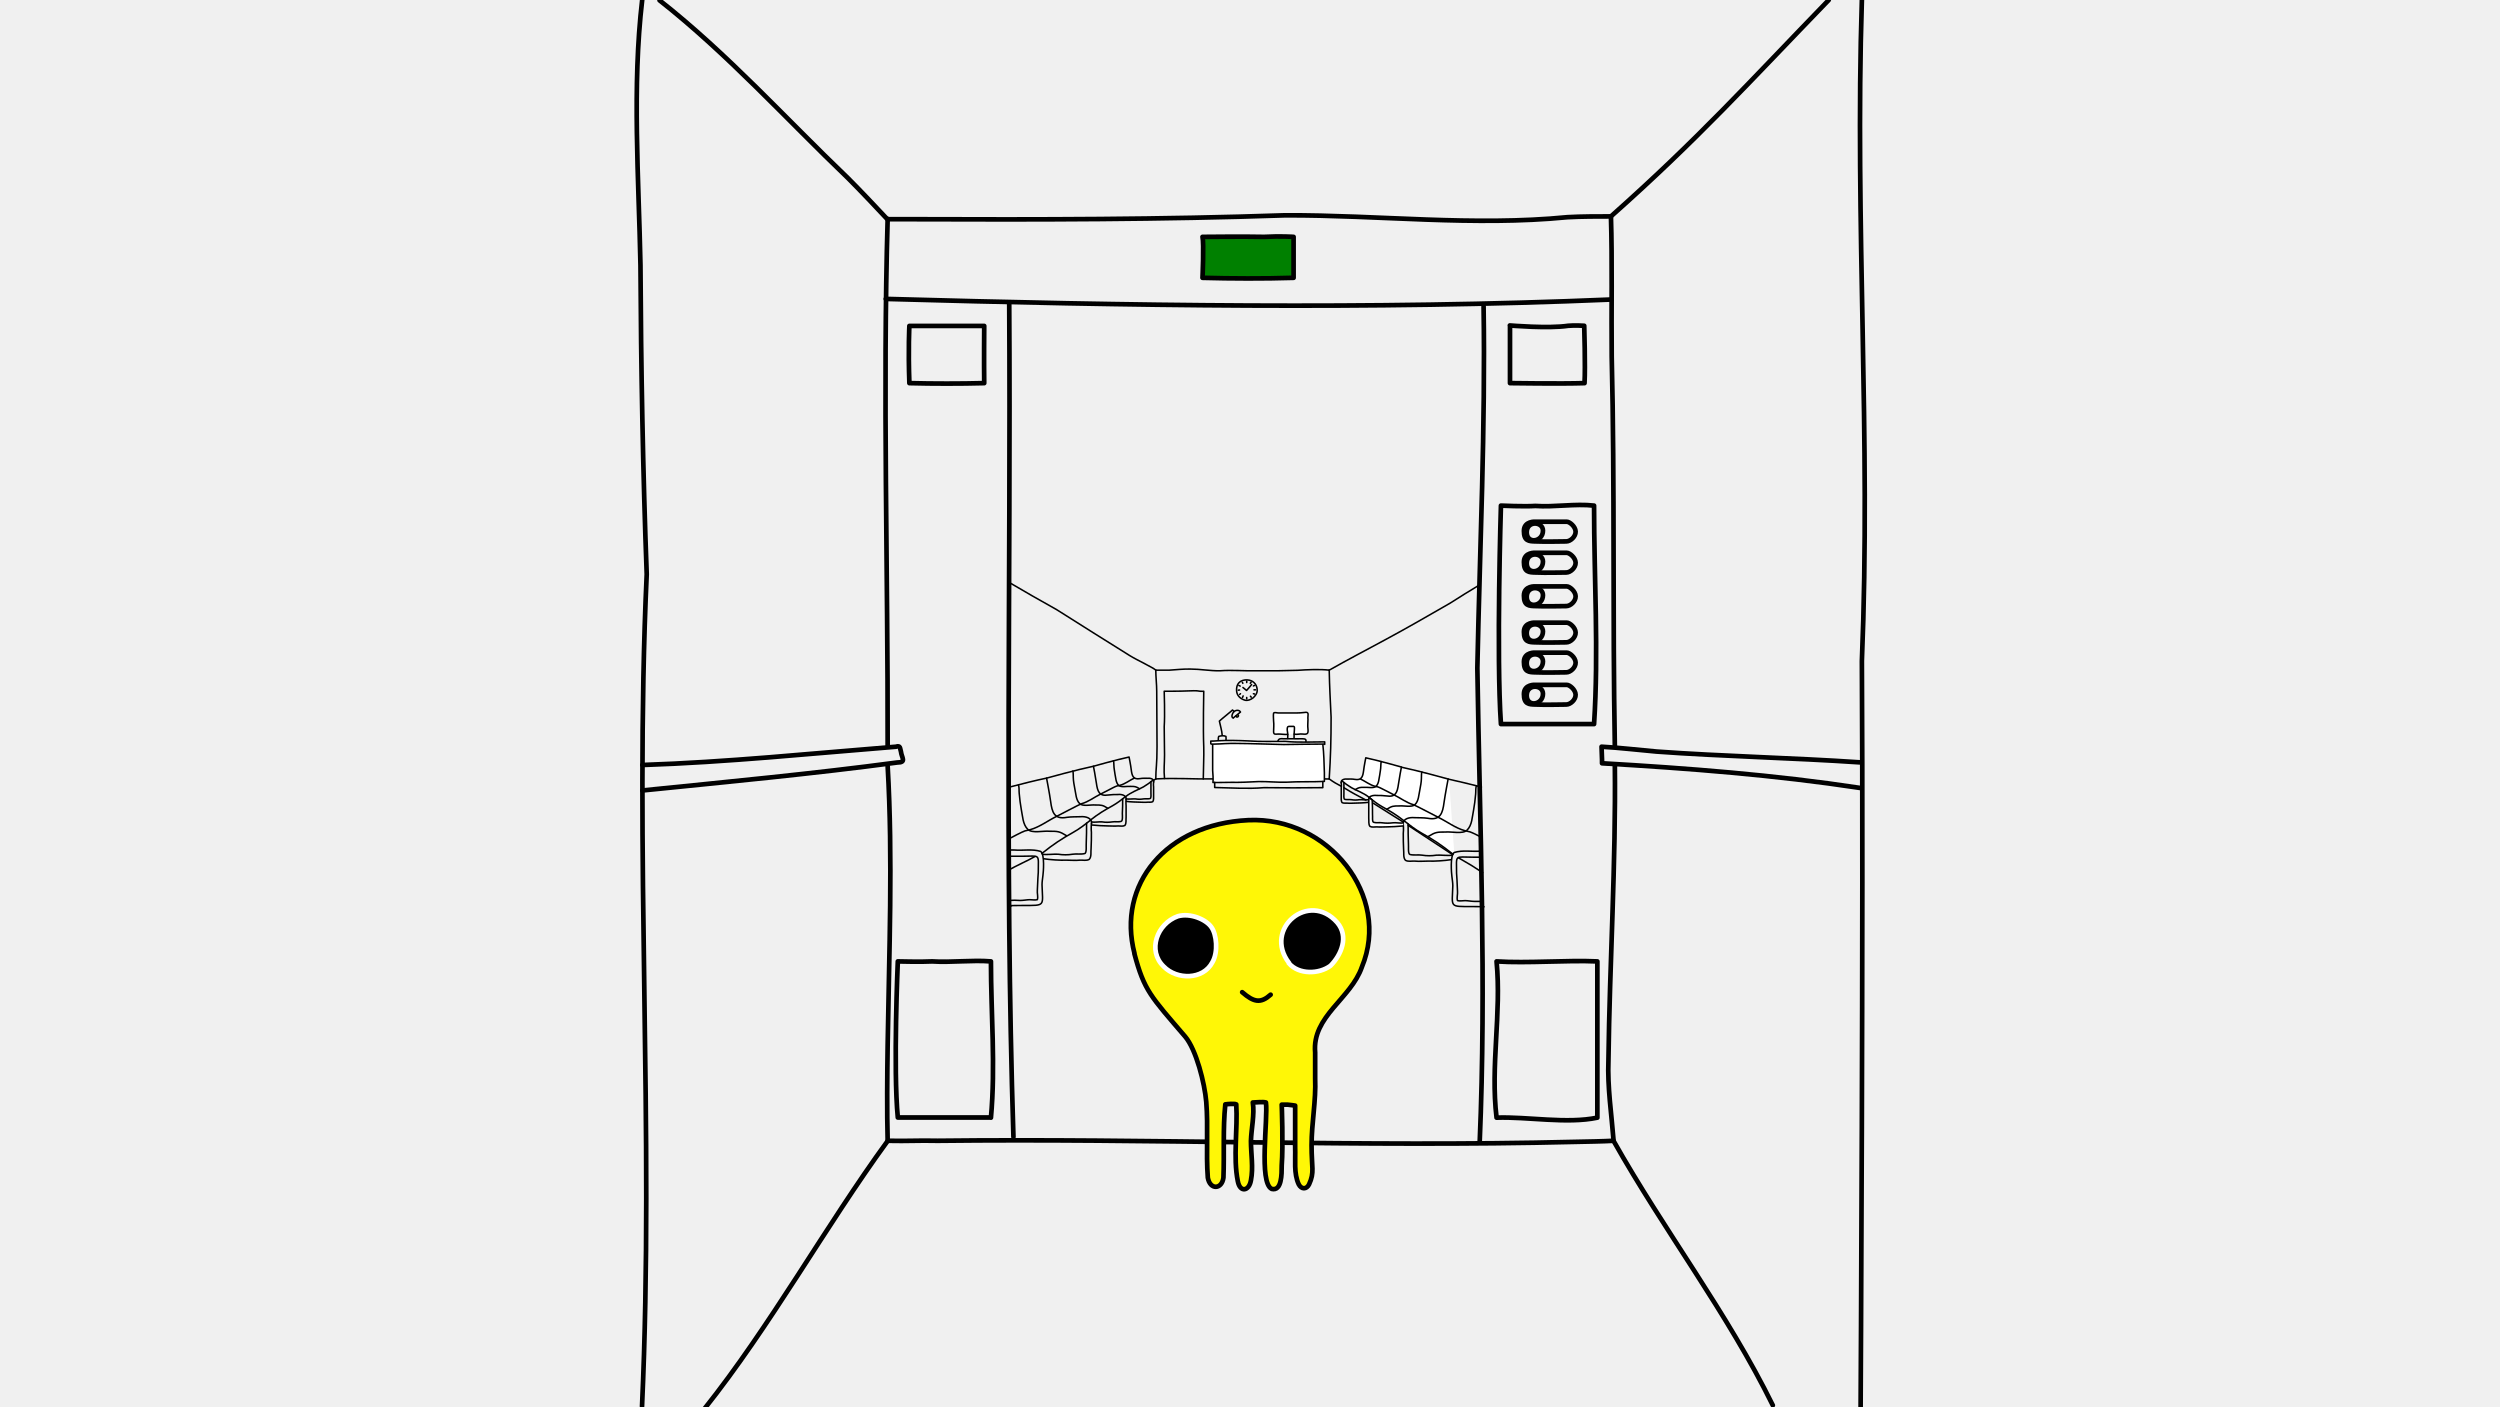
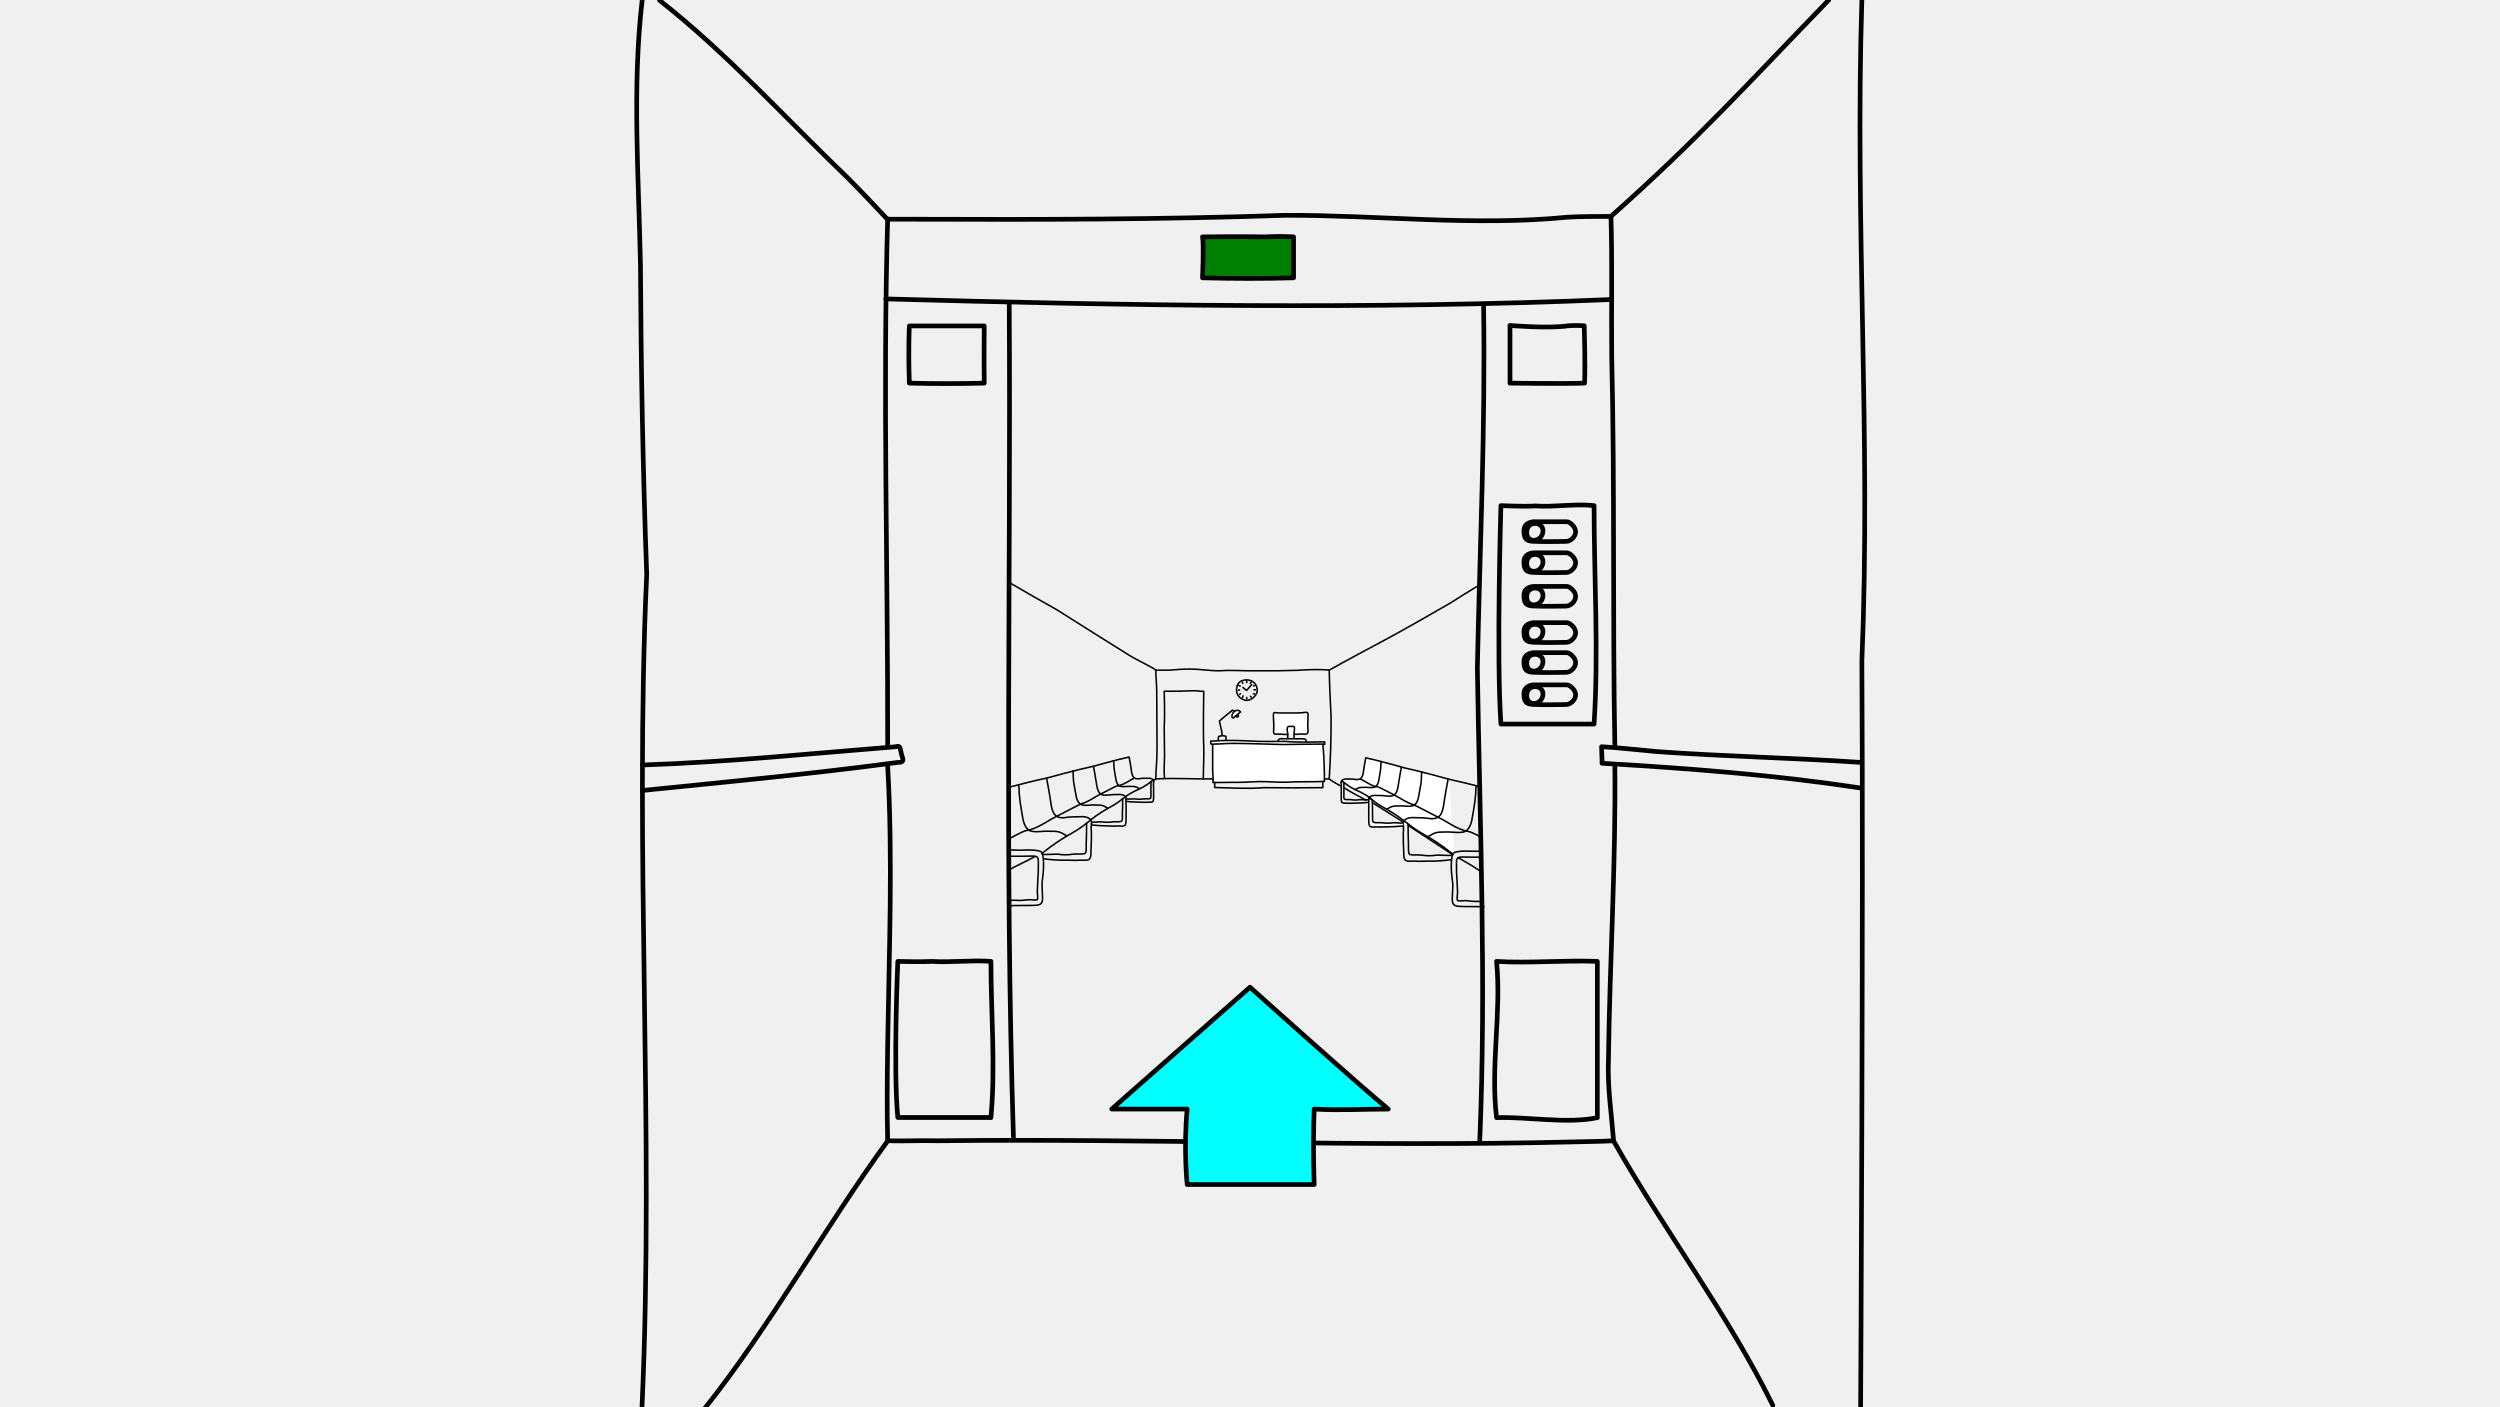
<svg xmlns="http://www.w3.org/2000/svg" id="Ebene_1" version="1.1" viewBox="0 0 1600 900">
  <defs>
    <style>
      .st0, .st1, .st2, .st3 {
        fill: none;
      }

-       .st1, .st4, .st2, .st5, .st6, .st3, .st7 {
+       .st1, .st4, .st2, .st5, .st6, .st7, .st3, .st8 {
        stroke: #000;
        stroke-linecap: round;
      }

-       .st1, .st4, .st2, .st5, .st6, .st7 {
+       .st1, .st4, .st2, .st5, .st6, .st7, .st8 {
        stroke-linejoin: round;
      }

-       .st1, .st8, .st6, .st3, .st7 {
+       .st1, .st5, .st9, .st7, .st3, .st8 {
        stroke-width: 3px;
      }

-       .st4, .st9 {
+       .st4, .st10 {
        fill: #fff;
      }

-       .st8 {
+       .st5 {
+         fill: aqua;
+       }
+ 
+       .st9 {
        stroke: #fff;
      }

-       .st8, .st3 {
+       .st9, .st3 {
        stroke-miterlimit: 10;
      }

-       .st5 {
+       .st6 {
        fill: #ff0;
      }

-       .st6 {
+       .st7 {
        fill: #fff706;
      }

-       .st7 {
+       .st8 {
        fill: green;
+       }
+ 
+       .st11 {
+         display: none;
      }
    </style>
  </defs>
  <g>
    <path id="STROKE_6031ec8b-01cc-4e4b-8d24-2be38e2d8f56" class="st2" d="M645.4,372.5c10.1,6,20.6,11.9,30.9,17.7,15.6,9.8,30.9,19.6,46.6,29.3,4.6,2.9,15.7,8,16.9,9.5" />
-     <path class="st9" d="M930.7,545.8c-.3.3-.6.6-.9,1.2-7.4-5.9-12.6-9.4-19.8-13.4-4-2.2-7.5-5-10.8-7.6,0,0-.2,0-.3-.2h0v-.2c-5.3-4.2-8.9-6.2-14.1-9.1-2.3-1.3-4.4-2.8-6.4-4.4-.6-.5-1.1-.9-1.7-1.3h0v-.2c-4.1-3.2-7.5-4.1-11.4-6.3-1.7-.9-3.3-2.1-4.8-3.3s-.9-.7-1.4-1.1c.7-1,2.4-1.3,3.7-1.2,1.6,0,3.2,0,4.7.2,4.4.8,5.2-1.8,5.7-5.6.3-2.8,1.4-8.2,1.4-8.2,2.8.6,6.4,1.5,9.9,2.4,6.6,1.7,12.9,3.5,12.9,3.5,10.5,2.2,30,7.6,30,7.6" />
-     <path class="st5" d="M792.2,457.4c0,.1.3.3.4.5,0,.3,0,.5-.2.7s-.3.3-.5.3h-.4c-.2-.1-.4-.5-.5-.7" />
+     <path class="st10" d="M930.7,545.8c-.3.3-.6.6-.9,1.2-7.4-5.9-12.6-9.4-19.8-13.4-4-2.2-7.5-5-10.8-7.6,0,0-.2,0-.3-.2h0v-.2c-5.3-4.2-8.9-6.2-14.1-9.1-2.3-1.3-4.4-2.8-6.4-4.4-.6-.5-1.1-.9-1.7-1.3h0v-.2c-4.1-3.2-7.5-4.1-11.4-6.3-1.7-.9-3.3-2.1-4.8-3.3s-.9-.7-1.4-1.1c.7-1,2.4-1.3,3.7-1.2,1.6,0,3.2,0,4.7.2,4.4.8,5.2-1.8,5.7-5.6.3-2.8,1.4-8.2,1.4-8.2,2.8.6,6.4,1.5,9.9,2.4,6.6,1.7,12.9,3.5,12.9,3.5,10.5,2.2,30,7.6,30,7.6" />
+     <path class="st6" d="M792.2,457.4c0,.1.3.3.4.5,0,.3,0,.5-.2.7s-.3.3-.5.3h-.4c-.2-.1-.4-.5-.5-.7" />
    <path id="STROKE_da41113a-9994-4f39-842c-dda22ac45b0e" class="st2" d="M739.7,428.9h8.7c4.5-.3,9-.8,13.5-.7,6.3,0,12.5,1.2,18.8,1.1,7.9-.6,16,.2,23.9,0,8.5.1,17.4,0,25.9-.3,5.6-.4,14.6-.8,20.2-.1" />
    <path id="STROKE_5b5ad666-49bc-40df-8f70-1cd42237293e" class="st2" d="M850.7,428.9c.2,11.1.7,18.9,1.2,30.1,0,14.3-.3,25.2-1.2,39.4" />
    <path id="STROKE_31aba2ec-5a91-4a64-9b31-7144774a86de" class="st2" d="M847.9,498.5c2.6.1.6,0,2.8,0" />
    <path id="STROKE_31aba2ec-5a91-4a64-9b31-7144774a86de1" class="st2" d="M739.7,498.5c13.5-.7,23.1.2,36.7,0" />
    <path id="STROKE_1ed6a108-c9b3-4dbf-be97-7987f2c2c2ab" class="st2" d="M739.7,428.9c0,4.2.6,9.2.6,13.5,0,11.8.2,23.7.2,35.5s-.8,14-.8,20.6" />
    <path id="STROKE_7c0ef958-405c-4e67-acef-c816253e69f41" class="st2" d="M662.3,548.2c-3.4,2.1-13.2,6.4-16.5,8.6" />
    <path id="STROKE_7c0ef958-405c-4e67-acef-c816253e69f42" class="st2" d="M739.7,498.5c-.5.3-1,.7-1.5,1" />
    <path id="STROKE_4f2358d6-7f7a-4e00-8ae1-6ebb16d7fda61" class="st2" d="M933.4,549c2.7,1.6,5.5,3.2,8.4,4.9,2.4,1.5,4.7,3.1,7.1,4.6" />
    <path id="STROKE_4f2358d6-7f7a-4e00-8ae1-6ebb16d7fda62" class="st2" d="M901.3,528.3l24.8,16.3c1.3.8,2.3,1.6,3.5,2.3" />
    <path id="STROKE_4f2358d6-7f7a-4e00-8ae1-6ebb16d7fda63" class="st2" d="M878.3,513.7l14,8.8,5.9,3.7" />
    <path id="STROKE_4f2358d6-7f7a-4e00-8ae1-6ebb16d7fda64" class="st2" d="M860.2,504.2c.2,0,.3.2.5.3,4.3,2.7,8.8,5.1,13.4,7.5" />
    <path id="STROKE_4f2358d6-7f7a-4e00-8ae1-6ebb16d7fda65" class="st2" d="M850.7,498.5c3.1,2.3,4.9,3.2,7.7,4.7" />
    <path id="STROKE_aa5bbd3e-b2d1-4ccf-b134-896ec2b31f7d" class="st2" d="M850.7,428.9c11.8-6.7,24.1-13.1,36.1-19.6,13.9-7.5,27.6-15.4,41.3-23.3,6.2-4,12.4-7.8,18.7-11.6" />
    <path id="STROKE_6fd54d03-8f42-4b8f-9218-79b73dab31e1" class="st2" d="M947.6,544.7c-5.6.5-11.5-.8-16.9.9-2.8,1.9-1.7,13.8-1.5,15.2h0c.2,2,.6,4.1.6,6.1-.4,13.9-2.5,13.3,12.2,13.3s3.4.4,7.1.3" />
    <path id="STROKE_963e31de-6e59-4607-94f0-7db70527b855" class="st2" d="M948.1,548.6h-5.4c-12.1,0-10.5-2-10.5,10.3,0,0,.5,6.9.6,11.5h0c.2,2-.6,4.1,0,6,1.5.4,3.3,0,4.9,0s4.1.5,6.1.5h4.8" />
    <path id="STROKE_085025f6-cf36-49b5-a206-b96ff1b42cbb" class="st2" d="M898.1,527.6s.3,3.4,0,5.7c0,3.3,0,6.8.2,10.2.3,2.3-.4,5.4,1.2,7.1,1.8,1,3.9.4,5.9.5,2.9.3,5.8,0,8.7,0,3.6.2,10.9-.3,14.5-.9" />
    <path id="STROKE_37788aa1-5559-498d-bf0e-20b509d081bc" class="st2" d="M901.2,527.4c0,3.7,0,8.9.2,12.6.2,1.5-.5,6.7,1.1,6.9,2.4.6,5.1,0,7.6.4,3.1.5,6.1.5,9.3,0,2.5-.2,7.6.5,10,0" />
    <path id="STROKE_40ad105f-4574-4dd8-a3ee-a79b12b845d0" class="st2" d="M948.1,503.7c-7.6-1.9-15.6-3.9-21.3-5.1,0,0-1.9,9.8-2.6,14.9-.9,6.9-2.3,11.7-10.4,10.2-2.8-.4-5.7-.3-8.6-.4-3.1-.3-7.5.6-7.2,4.3" />
    <path id="STROKE_99ccc830-d7d5-497d-997c-f5d2aa283fa8" class="st2" d="M944.9,502.9c-.6,1.6-.3,3.7-.5,5.4-.2,3-.8,7.3-1.3,10.1-.9,4.2-.9,9.7-4.2,12.9-2.7,2.7-10,.8-13.8,1.2-5.3,0-6.4,0-10.9,2.8" />
    <path id="STROKE_c113f0ad-fb59-4f24-8aae-b740d1b92a58" class="st2" d="M745.3,498.2c-.6-5.4,0-9.4,0-15s-.2-12-.2-18.2c.5-6.8,0-22.6,0-22.6,0,0,11.7,0,14.7-.2,3.1,0,5.4-.4,8.3.2,1.6.1,2.3,0,2.3,0,0,0-.5,24.6,0,35.7.2,5.4-.3,15.2-.3,20.4" />
    <g id="New_Layer_2">
      <path id="STROKE_52e74859-bf54-442f-83d7-8f3dd16ac7ef" class="st4" d="M846.6,476.3c.7,5.9.8,12.3,1,18.2v5.6c-7.9.4-16.1,0-24.1.5-6,.2-12-.5-18-.4-5.9.3-11.8.6-17.7.5-3.7.1-11.5.1-11.5.1.2-2.4,0-5.3-.2-7.7v-16.7" />
      <path id="STROKE_5372e7a3-0ded-4138-b6f1-5e9070784710" class="st2" d="M846.6,500.2v3.9c-12.6.2-25.1.1-37.7,0-10.4.9-21.1.1-31.5-.1v-3.3" />
      <path id="STROKE_79f92865-255f-4edb-93a8-5fce795786aa" class="st4" d="M847.7,476.2c-8.7,0-17.4.2-26.1.3-7.4-.2-14.9-.4-22.3-.6-5.1,0-10.2-.3-15.3,0-2.2.1-4.1.3-6.3.3s-2.3.2-2.8-.2v-1.7s3.3,0,4.4-.2c6.6-.4,13.2-.2,19.8.1,7.9.6,15.8.2,23.6.3,8.3.8,16.7.3,25.1.3v1.6h0v-.2h-.1Z" />
      <path id="STROKE_75849cb9-08d7-445a-93e2-e994cebfa5c0" class="st2" d="M779.7,473.7c0-.5,0-2,.3-2.4,1.4-.4,3.2-.7,4.6,0,0,.4.2,1.9,0,2.3" />
      <path id="STROKE_52f6dbc3-dc0a-4002-813f-223e4b1b5681" class="st2" d="M789.3,459.6c-1.6-.6-.6-3,.2-3.9,1.1-1.3,3.6-1.6,4.4,0l-4.6,3.8h0Z" />
      <path id="STROKE_15ae7b3f-09cc-49cf-ae03-1f33b930f6f6" class="st2" d="M782.2,470.5c-.2-3-1.2-6-1.8-9,0,0,3.4-3,5.1-4.3,1.1-.8,3.3-2.8,3.3-2.8.3.3.8.6.9,1" />
      <path id="STROKE_6b6f122e-84b0-418e-a777-46d284f9ae2d" class="st2" d="M817.9,474.2c.5-1.6,1.9-1.5,3.3-1.4,1.8.1,3.5-.1,5.3,0,2.2.1,4.5,0,6.8,0s2.7.5,2.5,1.8" />
      <path id="STROKE_e2a572ef-6978-40dc-8591-99a96d2a420c" class="st4" d="M824.1,470c-2,.2-4.5-.3-6.4-.2-1.5.1-2.6.4-2.6-1.6s.3-4.4,0-6.7c0-1.7-.3-3.5,0-5.1.8-.7,2-.1,3-.1h6.8c3.2,0,6.6.1,9.8-.3,3.8-.8,2,2.1,2.4,4.4,0,2.1-.3,4.1,0,6.2.3,3-.4,3.5-3.3,3.2-1.8-.3-3.7.5-5.5,0" />
      <path id="STROKE_b134ffd5-ccd5-446c-bd41-d6838d56b0b3" class="st2" d="M828.2,472.5c0-1.7,0-3.6.2-5.3,0-.8.4-2.6-.9-2.3h-1.8c-.8,0-1.7-.1-1.8.9-.2,1.1,0,2.2.2,3.3.2,1,0,3.5,0,3.5" />
      <path id="STROKE_c01fe5b7-76da-4587-9536-75e3c49acb29" class="st2" d="M791.4,441.7c0,3.3,2.3,5.5,5.3,6.4,1.8.5,3.7-.3,5.2-1.4,1.4-1.2,2.8-3,2.7-5,0-2.8-1.7-5.7-5.1-6.4s-8.2.5-8.1,6.3h0Z" />
      <path id="STROKE_eb3e85c3-ca00-467f-8e6f-70ad4128918f" class="st2" d="M795.5,440c.8.6,2.3,1.9,2.3,1.9,0,0,2.4-2.6,3.2-3.8" />
      <path id="STROKE_f07b3fc5-e985-4b1b-a157-670c7bb52bed" class="st2" d="M800.7,436.6c-.2.3-.3.4-.5.7" />
      <path id="STROKE_6d91ab95-d84b-4264-bbf7-de89578ff132" class="st2" d="M797.9,435.9v.9" />
      <path id="STROKE_12c208cf-09f7-4ffd-9b3a-f2a1562ed51f" class="st2" d="M795.4,437.3c0-.2-.2-.4-.3-.6" />
      <path id="STROKE_9d996067-4e7a-41fe-a860-ba2b8c627645" class="st2" d="M792.9,438.7c.3,0,.5.3.8.4" />
      <path id="STROKE_80198ada-1dab-45a6-9115-2e29de9b95aa" class="st2" d="M793.3,441.6c-.3,0-.4,0-.8.1" />
      <path id="STROKE_0fd449c8-98ff-440f-b4a0-8ec03ab732d1" class="st2" d="M793.9,444c0,.1-.4.3-.5.4" />
      <path id="STROKE_90aa59b6-db82-4226-8018-2eeb8bbe32ae" class="st2" d="M795.6,445.4c0,.3-.3.6-.4.9" />
      <path id="STROKE_5cb63e86-6953-4388-a8eb-c1fb8668a941" class="st2" d="M797.9,446.4v.9" />
      <path id="STROKE_2a168a94-3fbf-4afc-8917-b70f856af43a" class="st2" d="M800.3,445.6c.2.2.3.3.5.6" />
      <path id="STROKE_abeb68b2-0a4b-4a01-aa9a-a25b42f1800c" class="st2" d="M802.2,444c.3,0,.4,0,.7.2" />
      <path id="STROKE_786b653a-0391-4f17-8780-61b0a9d3c1d3" class="st2" d="M802.6,441.5h.9" />
      <path id="STROKE_c93d9802-33ca-4e13-87b0-df84a674cf39" class="st2" d="M802.9,438.7c-.3,0-.4.2-.7.3" />
    </g>
    <path class="st2" d="M898.9,525.5c3.4,2.7,7,5.5,11.1,7.8,7.2,4,12.5,7.5,19.9,13.4" />
    <g>
      <path id="STROKE_37788aa1-5559-498d-bf0e-20b509d081bc1" class="st4" d="M898.1,526.6c-1.7.5-4.8-.3-6.7,0-2.2.3-4.5.3-6.7,0-1.8-.3-3.8.2-5.5-.3-1.2-.2-.6-3.9-.8-5.1,0-2.7,0-6.6-.2-9.3l-1.9-1.5s-.4,0-.3,2.6v10.7c.2,1.7-.3,3.9.8,5.2,1.3.7,2.8.3,4.3.3,2.1.2,4.2,0,6.4,0s7.9-.3,10.5-.6" />
      <path id="STROKE_40ad105f-4574-4dd8-a3ee-a79b12b845d01" class="st2" d="M926.9,498.6s-19.4-5.4-30-7.6c0,0-1.4,7.1-1.9,10.9-.7,5-1.7,8.5-7.6,7.5-2.1-.3-4.2-.3-6.2-.3-1.6-.2-3.8,0-4.8,1.2" />
      <path id="STROKE_99ccc830-d7d5-497d-997c-f5d2aa283fa81" class="st2" d="M910,494.1c-.4,1.2-.2,2.7-.3,4,0,2.2-.6,5.3-1,7.4-.7,3.1-.7,7.1-3.1,9.4-1.9,2-7.3.6-10,.9-3.9,0-4.7,0-8,2.1" />
      <path class="st2" d="M876.5,510.6c2.5,2,5.1,4,8.1,5.7,5.3,2.9,8.8,5,14.2,9.2" />
    </g>
    <g>
      <path id="STROKE_085025f6-cf36-49b5-a206-b96ff1b42cbb2" class="st2" d="M858.4,501s.2,1.9,0,3.2v5.6c0,1.2-.2,3,.6,3.9,1,.5,2.1.2,3.2.3,1.6.2,3.2,0,4.8,0s6.7-.2,8.7-.5" />
      <path id="STROKE_37788aa1-5559-498d-bf0e-20b509d081bc2" class="st2" d="M860.1,500.8v7c0,.8-.3,3.7.6,3.8,1.3.3,2.8,0,4.2.2,1.7.3,3.4.3,5.1,0,1.4-.1,4.6.3,5.9,0" />
      <path id="STROKE_40ad105f-4574-4dd8-a3ee-a79b12b845d02" class="st2" d="M896.9,490.9s-14.8-4.2-22.8-5.9c0,0-1.1,5.4-1.4,8.2-.5,3.8-1.2,6.4-5.7,5.6-1.5-.3-3.1-.2-4.7-.2-1.7-.2-4.1.3-4,2.3" />
      <path id="STROKE_99ccc830-d7d5-497d-997c-f5d2aa283fa82" class="st2" d="M884,487.5c-.3.9-.2,2-.3,3,0,1.6-.5,4-.7,5.6-.5,2.3-.5,5.3-2.3,7.1-1.5,1.5-5.5.5-7.6.7-2.9,0-3.3,0-5.8,1.5" />
      <path class="st2" d="M858.8,499.8c1.9,1.5,3.9,3,6.1,4.3,4,2.2,7.6,3.2,11.6,6.4" />
      <path class="st2" d="M870.8,498.6c3.1,1.5,5.8,3.7,9.1,4.6.6.2,1.2.3,1.9.4.9.3,1.7.7,2.5,1.1,2.7,1.4,8,4.1,8,4.1,4.1,2,7.9,5,12.3,6.2.8.2,15.9,8.1,15.9,8.1,5.6,2.7,10.8,6.8,16.9,8.5,1.1.3,2.3.5,3.4.8,1.6.5,6.2,2.9,6.2,2.9" />
    </g>
    <path class="st2" d="M892.2,508.7" />
    <g>
      <path id="STROKE_6fd54d03-8f42-4b8f-9218-79b73dab31e11" class="st2" d="M645.4,544h3.7c5.6.5,11.5-.8,16.9.9,2.8,1.9,1.7,13.8,1.5,15.2h0c-.2,2-.6,4.1-.6,6.1.4,13.9,2.5,13.3-12.2,13.3s-4.4.4-8.1.3" />
      <path id="STROKE_963e31de-6e59-4607-94f0-7db70527b8551" class="st2" d="M645.5,548h8.5c12.1,0,10.5-2,10.5,10.3,0,0-.5,6.9-.6,11.5h0c-.2,2,.6,4.1,0,6-1.5.4-3.3,0-4.9,0s-4.1.5-6.1.5c-3.9-.2-3.2-.2-7.1,0" />
      <path id="STROKE_085025f6-cf36-49b5-a206-b96ff1b42cbb3" class="st2" d="M698.5,527s-.3,3.4,0,5.7c0,3.3,0,6.8-.2,10.2-.3,2.3.4,5.4-1.2,7.1-1.8,1-3.9.4-5.9.5-2.9.3-5.8,0-8.7,0-3.6.2-10.9-.3-14.5-.9" />
      <path id="STROKE_37788aa1-5559-498d-bf0e-20b509d081bc3" class="st2" d="M695.4,526.8c0,3.7,0,8.9-.2,12.6-.2,1.5.5,6.7-1.1,6.9-2.4.6-5.1,0-7.6.4-3.1.5-6.1.5-9.3,0-2.5-.2-7.6.5-10,0" />
      <path id="STROKE_40ad105f-4574-4dd8-a3ee-a79b12b845d03" class="st2" d="M645.8,503.8c8.4-2.2,17.6-4.5,24-5.8,0,0,1.9,9.8,2.6,14.9.9,6.9,2.3,11.7,10.4,10.2,2.8-.4,5.7-.3,8.6-.4,3.1-.3,7.5.6,7.2,4.3" />
      <path id="STROKE_99ccc830-d7d5-497d-997c-f5d2aa283fa83" class="st2" d="M651.8,502.4c.6,1.6.3,3.7.5,5.4.2,3,.8,7.3,1.3,10.1.9,4.2.9,9.7,4.2,12.9,2.7,2.7,10,.8,13.8,1.2,5.3,0,6.4,0,10.9,2.8" />
      <path class="st2" d="M697.8,525c-3.4,2.7-7,5.5-11.1,7.8-7.2,4-12.5,7.5-19.9,13.4" />
      <g>
        <path id="STROKE_085025f6-cf36-49b5-a206-b96ff1b42cbb4" class="st2" d="M720.7,511.5s-.2,2.5,0,4.2v7.4c-.2,1.7.3,3.9-.8,5.2-1.3.7-2.8.3-4.3.3-2.1.2-4.2,0-6.4,0s-7.9-.3-10.5-.6" />
        <path id="STROKE_37788aa1-5559-498d-bf0e-20b509d081bc4" class="st2" d="M718.5,511.3c0,2.7,0,6.6-.2,9.3,0,1.1.4,4.8-.8,5.1-1.7.5-3.7,0-5.5.3-2.2.3-4.5.4-6.7,0-1.8-.2-4.9.5-6.7,0" />
        <path id="STROKE_40ad105f-4574-4dd8-a3ee-a79b12b845d04" class="st2" d="M669.8,498s19.4-5.4,30-7.6c0,0,1.4,7.1,1.9,10.9.7,5,1.7,8.5,7.6,7.5,2.1-.3,4.2-.3,6.2-.3,2.2-.3,5.5.5,5.3,3.1" />
        <path id="STROKE_99ccc830-d7d5-497d-997c-f5d2aa283fa84" class="st2" d="M686.6,493.5c.4,1.2.2,2.7.3,4,0,2.2.6,5.3,1,7.4.7,3.1.7,7.1,3.1,9.4,1.9,2,7.3.6,10,.9,3.9,0,4.7,0,8,2.1" />
        <path class="st2" d="M720.1,510c-2.5,2-5.1,4-8.1,5.7-5.3,2.9-8.8,5-14.2,9.2" />
      </g>
      <g>
        <path id="STROKE_085025f6-cf36-49b5-a206-b96ff1b42cbb5" class="st2" d="M738.3,500.4s-.2,1.9,0,3.2v5.6c0,1.2.2,3-.6,3.9-1,.5-2.1.2-3.2.3-1.6.2-3.2,0-4.8,0s-6.7-.2-8.7-.5" />
        <path id="STROKE_37788aa1-5559-498d-bf0e-20b509d081bc5" class="st2" d="M736.6,500.3v7c0,.8.3,3.7-.6,3.8-1.3.3-2.8,0-4.2.2-1.7.3-3.4.3-5.1,0-1.4-.1-4.6.3-5.9,0" />
        <path id="STROKE_40ad105f-4574-4dd8-a3ee-a79b12b845d05" class="st2" d="M699.8,490.4s14.8-4.2,22.8-5.9c0,0,1.1,5.4,1.4,8.2.5,3.8,1.2,6.4,5.7,5.6,1.5-.3,3.1-.2,4.7-.2,1.7-.2,4.1.3,4,2.3" />
        <path id="STROKE_99ccc830-d7d5-497d-997c-f5d2aa283fa85" class="st2" d="M712.6,486.9c.3.9.2,2,.3,3,0,1.6.5,4,.7,5.6.5,2.3.5,5.3,2.3,7.1,1.5,1.5,5.5.5,7.6.7,2.9,0,3.3,0,5.8,1.5" />
        <path class="st2" d="M737.9,499.3c-1.9,1.5-3.9,3-6.1,4.3-4,2.2-7.6,3.2-11.6,6.4" />
        <path class="st2" d="M631.7,544.1" />
        <path class="st2" d="M725.9,498c-3.1,1.5-5.8,3.7-9.1,4.6-.6.2-1.2.3-1.9.4-.9.3-1.7.7-2.5,1.1-2.7,1.4-8,4.1-8,4.1-4.1,2-7.8,5-12.3,6.2-.8.2-15.9,8.1-15.9,8.1-5.6,2.7-10.8,6.8-16.9,8.5-1.1.3-2.3.5-3.4.8-1.6.5-8.8,4.3-10.3,5.1" />
      </g>
      <path class="st2" d="M704.5,508.2" />
    </g>
  </g>
  <g id="Ebene_11">
    <path id="STROKE_013db70b-df31-4fdb-b11b-c7fddbe5fe91" class="st1" d="M1032.7,730.2c32.3,57.4,72.8,110,101.9,169.2" />
    <path id="STROKE_235e3a1d-2595-4fe5-b798-2b67b94fd407" class="st1" d="M1031.1,138.4c55.8-49.6,87.4-84.8,139.3-138.4" />
    <path id="STROKE_a9689fb8-dd6d-4fcd-9289-e4cdeb8006bd" class="st1" d="M1033.5,477.9c-1.5-83.5,0-166.3-2-249.6-.3-29,.4-61-.5-89.8-8.2,0-18.9,0-27.8.5-60.3,5.9-120.3-1.4-180.7-1.2-79,2.7-158.1,2.8-237.1,2.5h-17.5c-7.1-7.6-17.2-18.3-25.2-26.3C502.6,75.6,465.7,34.5,422.1.2" />
    <path id="STROKE_cde62bb0-55ac-44a6-9f93-9252f62fda7f" class="st1" d="M568.1,730.2c-40,54.9-75,118.4-117.4,171.6" />
    <path class="st1" d="M568.1,490.3c3.4,60.1.9,118.5,0,178.8-.3,18.5-.5,42.4,0,61,13.5.3,18.9-.3,32,0,136.2-1.6,270.5,4.1,407.6.7,8.5-.2,17.7-.3,25-.7-1.3-16.8-4-34.4-3.3-51.4.8-63.4,4.8-125.8,4.1-189.4" />
    <path class="st1" d="M568.1,140.1c-3.2,111,.2,225.8,0,336.9" />
    <path id="STROKE_5be79f4e-8b2a-4b3c-9b24-9b235c40329e" class="st1" d="M1031.1,191.7c-154.1,6.5-310.1,3.9-464.2-.4" />
-     <path id="STROKE_b55820a3-2133-4ccb-ac8d-f2d818da5eaa" class="st7" d="M769.6,151.6c1,4.2,0,26.2,0,26.2,18.2.5,39.3.6,58.3,0v-26.2s-8.2-.6-18.9,0c-11.5-.3-39.4,0-39.4,0h0Z" />
+     <path id="STROKE_b55820a3-2133-4ccb-ac8d-f2d818da5eaa" class="st8" d="M769.6,151.6c1,4.2,0,26.2,0,26.2,18.2.5,39.3.6,58.3,0v-26.2s-8.2-.6-18.9,0c-11.5-.3-39.4,0-39.4,0h0Z" />
    <path id="STROKE_6a05da35-884d-40e2-8a5a-d7b0a6b9b219" class="st1" d="M645.9,193.5c1.1,178-3,356,2.7,534.1" />
    <path id="STROKE_34ff54d9-ec34-4ac2-b4f9-e627f4736ff6" class="st1" d="M949.5,196.2c1.2,77.2-2.4,154-4,231.3,1.6,101.8,5.8,201.8,1.5,303.6" />
    <path id="STROKE_d3800e56-9d10-4000-95f6-895428339d74" class="st1" d="M411,0c-6.5,55.6-2.2,114.1-1.1,169.8.3,64.5,1.6,133.1,4,197.7-8.1,177.1,5,355.3-3,532.5" />
    <path id="STROKE_72a9b6ff-219c-48a7-870d-0730a757a552" class="st1" d="M1191.6,0c-4.6,143.3,5.9,279.6,0,423.1,1,158.8-.8,477.6-.8,477.6" />
    <path id="STROKE_adcae411-31f2-4c74-b9ae-872f813b3a6d" class="st1" d="M411.1,505.9c54.1-5.5,109.2-10.7,163.1-17.9,6.2,0,2.8-3.1,2.4-7-.7-2.1-.2-4.1-3.2-3.1-53.9,4.3-108.1,9.9-162.3,11.7" />
    <path id="STROKE_a638b487-3fe9-4932-91ab-188fbfe9d3d1" class="st1" d="M1190.2,487.9c-42.7-2.9-87.3-3.8-130-6.9-11.5-1-23.8-2.5-35.2-3.1,0,2.9.4,8,.3,10.6,55.1,3.2,110.7,7.5,165.3,15.8" />
    <path id="STROKE_3d5c9387-bf2b-4f3e-8762-dff0c353bbe8" class="st1" d="M634.2,715.3c3-33.2,0-66.7,0-100-12.1-1-25.4.8-37.6,0-6.9.4-22,0-22,0,0,0-3,69,0,99.9h59.6Z" />
    <path id="STROKE_8415b829-b5f6-4ae1-8704-1d41fbd04cb6" class="st1" d="M582,245.2c15.3.4,32.5.4,47.9,0-.2-12.1,0-36.6,0-36.6h-47.9s-.8,15,0,36.6h0Z" />
    <path id="STROKE_c0412c42-0fa8-4df8-b1f1-f4dbf5506879" class="st1" d="M966.4,208.3v36.9s33,.5,47.7,0c.6-10.6-.2-36.7-.2-36.7,0,0-6.2-.4-10.3,0-12.4,1.9-37.3-.2-37.3-.2h0Z" />
    <path id="STROKE_1325fbc5-9560-402c-8454-c524e566e8f8" class="st1" d="M1022.3,715.3c-19.4,4.1-44.7-.7-64.5,0-4-33.2,3.2-66.7,0-100,19.8,1.3,44.7-.9,64.5,0v100Z" />
    <g>
      <path id="STROKE_2cf7b7ea-02ea-4e4b-9067-375ab24d574b" class="st1" d="M987.5,339.6c0-5.9-10.4-6.6-10.4,1.1s10.4,6.2,10.4-1.1Z" />
      <path id="STROKE_6bbfe406-a6fc-4f14-98bb-cbe6b804fa28" class="st1" d="M1002.4,346.5c2.7,0,6.1-3.1,6-6.3s-3.8-6.3-5.7-6.3h-20s-7.4-.6-7.4,5.9,3.1,6.6,7.5,6.7c6.9.3,15.7,0,19.5,0h.1Z" />
      <path id="STROKE_2cf7b7ea-02ea-4e4b-9067-375ab24d574b1" class="st1" d="M987.5,359.4c0-5.9-10.4-6.6-10.4,1.1s10.4,6.2,10.4-1.1Z" />
      <path id="STROKE_6bbfe406-a6fc-4f14-98bb-cbe6b804fa281" class="st1" d="M1002.4,366.4c2.7,0,6.1-3.1,6-6.3s-3.8-6.3-5.7-6.3h-20s-7.4-.6-7.4,5.9,3.1,6.6,7.5,6.7c6.9.3,15.7,0,19.5,0h.1Z" />
      <path id="STROKE_2cf7b7ea-02ea-4e4b-9067-375ab24d574b2" class="st1" d="M987.5,380.9c0-5.9-10.4-6.6-10.4,1.1s10.4,6.2,10.4-1.1Z" />
      <path id="STROKE_6bbfe406-a6fc-4f14-98bb-cbe6b804fa282" class="st1" d="M1002.4,387.9c2.7,0,6.1-3.1,6-6.3s-3.8-6.3-5.7-6.3h-20s-7.4-.6-7.4,5.9,3.1,6.6,7.5,6.7c6.9.3,15.7,0,19.5,0h.1Z" />
      <path id="STROKE_2cf7b7ea-02ea-4e4b-9067-375ab24d574b3" class="st1" d="M987.5,404.1c0-5.9-10.4-6.6-10.4,1.1s10.4,6.2,10.4-1.1Z" />
      <path id="STROKE_6bbfe406-a6fc-4f14-98bb-cbe6b804fa283" class="st1" d="M1002.4,411.1c2.7,0,6.1-3.1,6-6.3s-3.8-6.3-5.7-6.3h-20s-7.4-.6-7.4,5.9,3.1,6.6,7.5,6.7c6.9.3,15.7,0,19.5,0h.1Z" />
      <path id="STROKE_2cf7b7ea-02ea-4e4b-9067-375ab24d574b4" class="st1" d="M987.5,423.3c0-5.9-10.4-6.6-10.4,1.1s10.4,6.2,10.4-1.1Z" />
      <path id="STROKE_6bbfe406-a6fc-4f14-98bb-cbe6b804fa284" class="st1" d="M1002.4,430.3c2.7,0,6.1-3.1,6-6.3s-3.8-6.3-5.7-6.3h-20s-7.4-.6-7.4,5.9,3.1,6.6,7.5,6.7c6.9.3,15.7,0,19.5,0h.1Z" />
      <path id="STROKE_2cf7b7ea-02ea-4e4b-9067-375ab24d574b5" class="st1" d="M987.5,444c0-5.9-10.4-6.6-10.4,1.1s10.4,6.2,10.4-1.1Z" />
      <path id="STROKE_6bbfe406-a6fc-4f14-98bb-cbe6b804fa285" class="st1" d="M1002.4,450.9c2.7,0,6.1-3.1,6-6.3s-3.8-6.3-5.7-6.3h-20s-7.4-.6-7.4,5.9,3.1,6.6,7.5,6.7c6.9.3,15.7,0,19.5,0h.1Z" />
      <path id="STROKE_3d5c9387-bf2b-4f3e-8762-dff0c353bbe81" class="st1" d="M1020.2,463.4c3-46.4,0-93.4,0-139.8-12.1-1.4-25.4,1.1-37.6.2-6.9.5-22-.2-22-.2,0,0-3,96.5,0,139.8h59.6Z" />
    </g>
    <path id="Tür" class="st0" d="M947,731.1c4.3-101.8,0-201.8-1.5-303.6,1.6-77.3,5.2-154.1,4-231.3l-303.6-2.7c1.1,178-3,356,2.7,534.1l298.4,3.5Z" />
  </g>
-   <g id="Info">
-     <path id="K" class="st6" d="M726.1,610.3c-11.5-44.2,20.1-82.9,72.8-85.4,51.3-2.4,91.6,48.5,72.7,94-7,20.3-32,31.5-29.9,54.7v16.6c.6,14.3-2.3,28.5-2.3,42.8s2,17.2-1.6,25c-1.6,3.3-4.9,3.3-6.6,0-3.3-7-2-15.6-2.3-23.6v-26.8s-3.9-.6-4.7-.6h-3.9s1,25.8,0,38.9c0,5.7,0,16.6-6.4,15-8.4-3.9-2.3-45.1-3.7-55.3-2-.6-6.4,0-8.4,0,1.2,7.6-1,17-1.2,24.6,0,8.4,1.6,17,0,25.2-1.2,7-7,8-8.4.6-3.1-15.4,0-33.6-1-49.2-1-.6-5.7-.2-7,0-1.6,15.4-.6,31.5-1.2,46.9-1,7.6-8.6,8-10,0-1.2-16,.3-32.6-1-48.5-1-11.9-6.4-33.4-13.5-41.8-22-25.7-26.2-29.3-32.5-53.1Z" />
+   <g id="Info" class="st11">
+     <path id="K" class="st7" d="M726.1,610.3c-11.5-44.2,20.1-82.9,72.8-85.4,51.3-2.4,91.6,48.5,72.7,94-7,20.3-32,31.5-29.9,54.7v16.6c.6,14.3-2.3,28.5-2.3,42.8s2,17.2-1.6,25c-1.6,3.3-4.9,3.3-6.6,0-3.3-7-2-15.6-2.3-23.6v-26.8s-3.9-.6-4.7-.6h-3.9s1,25.8,0,38.9c0,5.7,0,16.6-6.4,15-8.4-3.9-2.3-45.1-3.7-55.3-2-.6-6.4,0-8.4,0,1.2,7.6-1,17-1.2,24.6,0,8.4,1.6,17,0,25.2-1.2,7-7,8-8.4.6-3.1-15.4,0-33.6-1-49.2-1-.6-5.7-.2-7,0-1.6,15.4-.6,31.5-1.2,46.9-1,7.6-8.6,8-10,0-1.2-16,.3-32.6-1-48.5-1-11.9-6.4-33.4-13.5-41.8-22-25.7-26.2-29.3-32.5-53.1h.1Z" />
    <path id="M" class="st3" d="M813.2,636.6c-6.4,5.7-10.7,4.9-18.2-1.6" />
-     <path id="A" class="st8" d="M775.3,593.4c-3.3-4.9-13.5-9.3-21.5-7-13.3,4.7-19.7,22-9,32.2,8.4,8.6,25.2,8.6,31.1-2.7,3.9-6.6,2.7-18-.6-22.5h0Z" />
-     <path id="A1" data-name="A" class="st8" d="M824.9,616.5c6.4,7.4,19.3,7,26.6,1.6,7-7,11.9-18.8,4.3-27.7-18-20.5-47.5,3.9-30.9,25.8v.2Z" />
+     <path id="A" class="st9" d="M775.3,593.4c-3.3-4.9-13.5-9.3-21.5-7-13.3,4.7-19.7,22-9,32.2,8.4,8.6,25.2,8.6,31.1-2.7,3.9-6.6,2.7-18-.6-22.5h0Z" />
+     <path id="A1" class="st9" d="M824.9,616.5c6.4,7.4,19.3,7,26.6,1.6,7-7,11.9-18.8,4.3-27.7-18-20.5-47.5,3.9-30.9,25.8v.2h0Z" />
  </g>
+   <path id="STROKE_2723813b-dec1-47cb-992f-cff34e48f481" class="st5" d="M800,631.8s70.3,63.2,88.5,78c-16.7,0-31.1,1-47.4,0-1,25.4,0,48.3,0,48.3h-81.3s-2.4-22.5,0-48.3h-48.3l88.5-78h0Z" />
+   <rect class="st0" width="1600" height="901.8" />
</svg>
